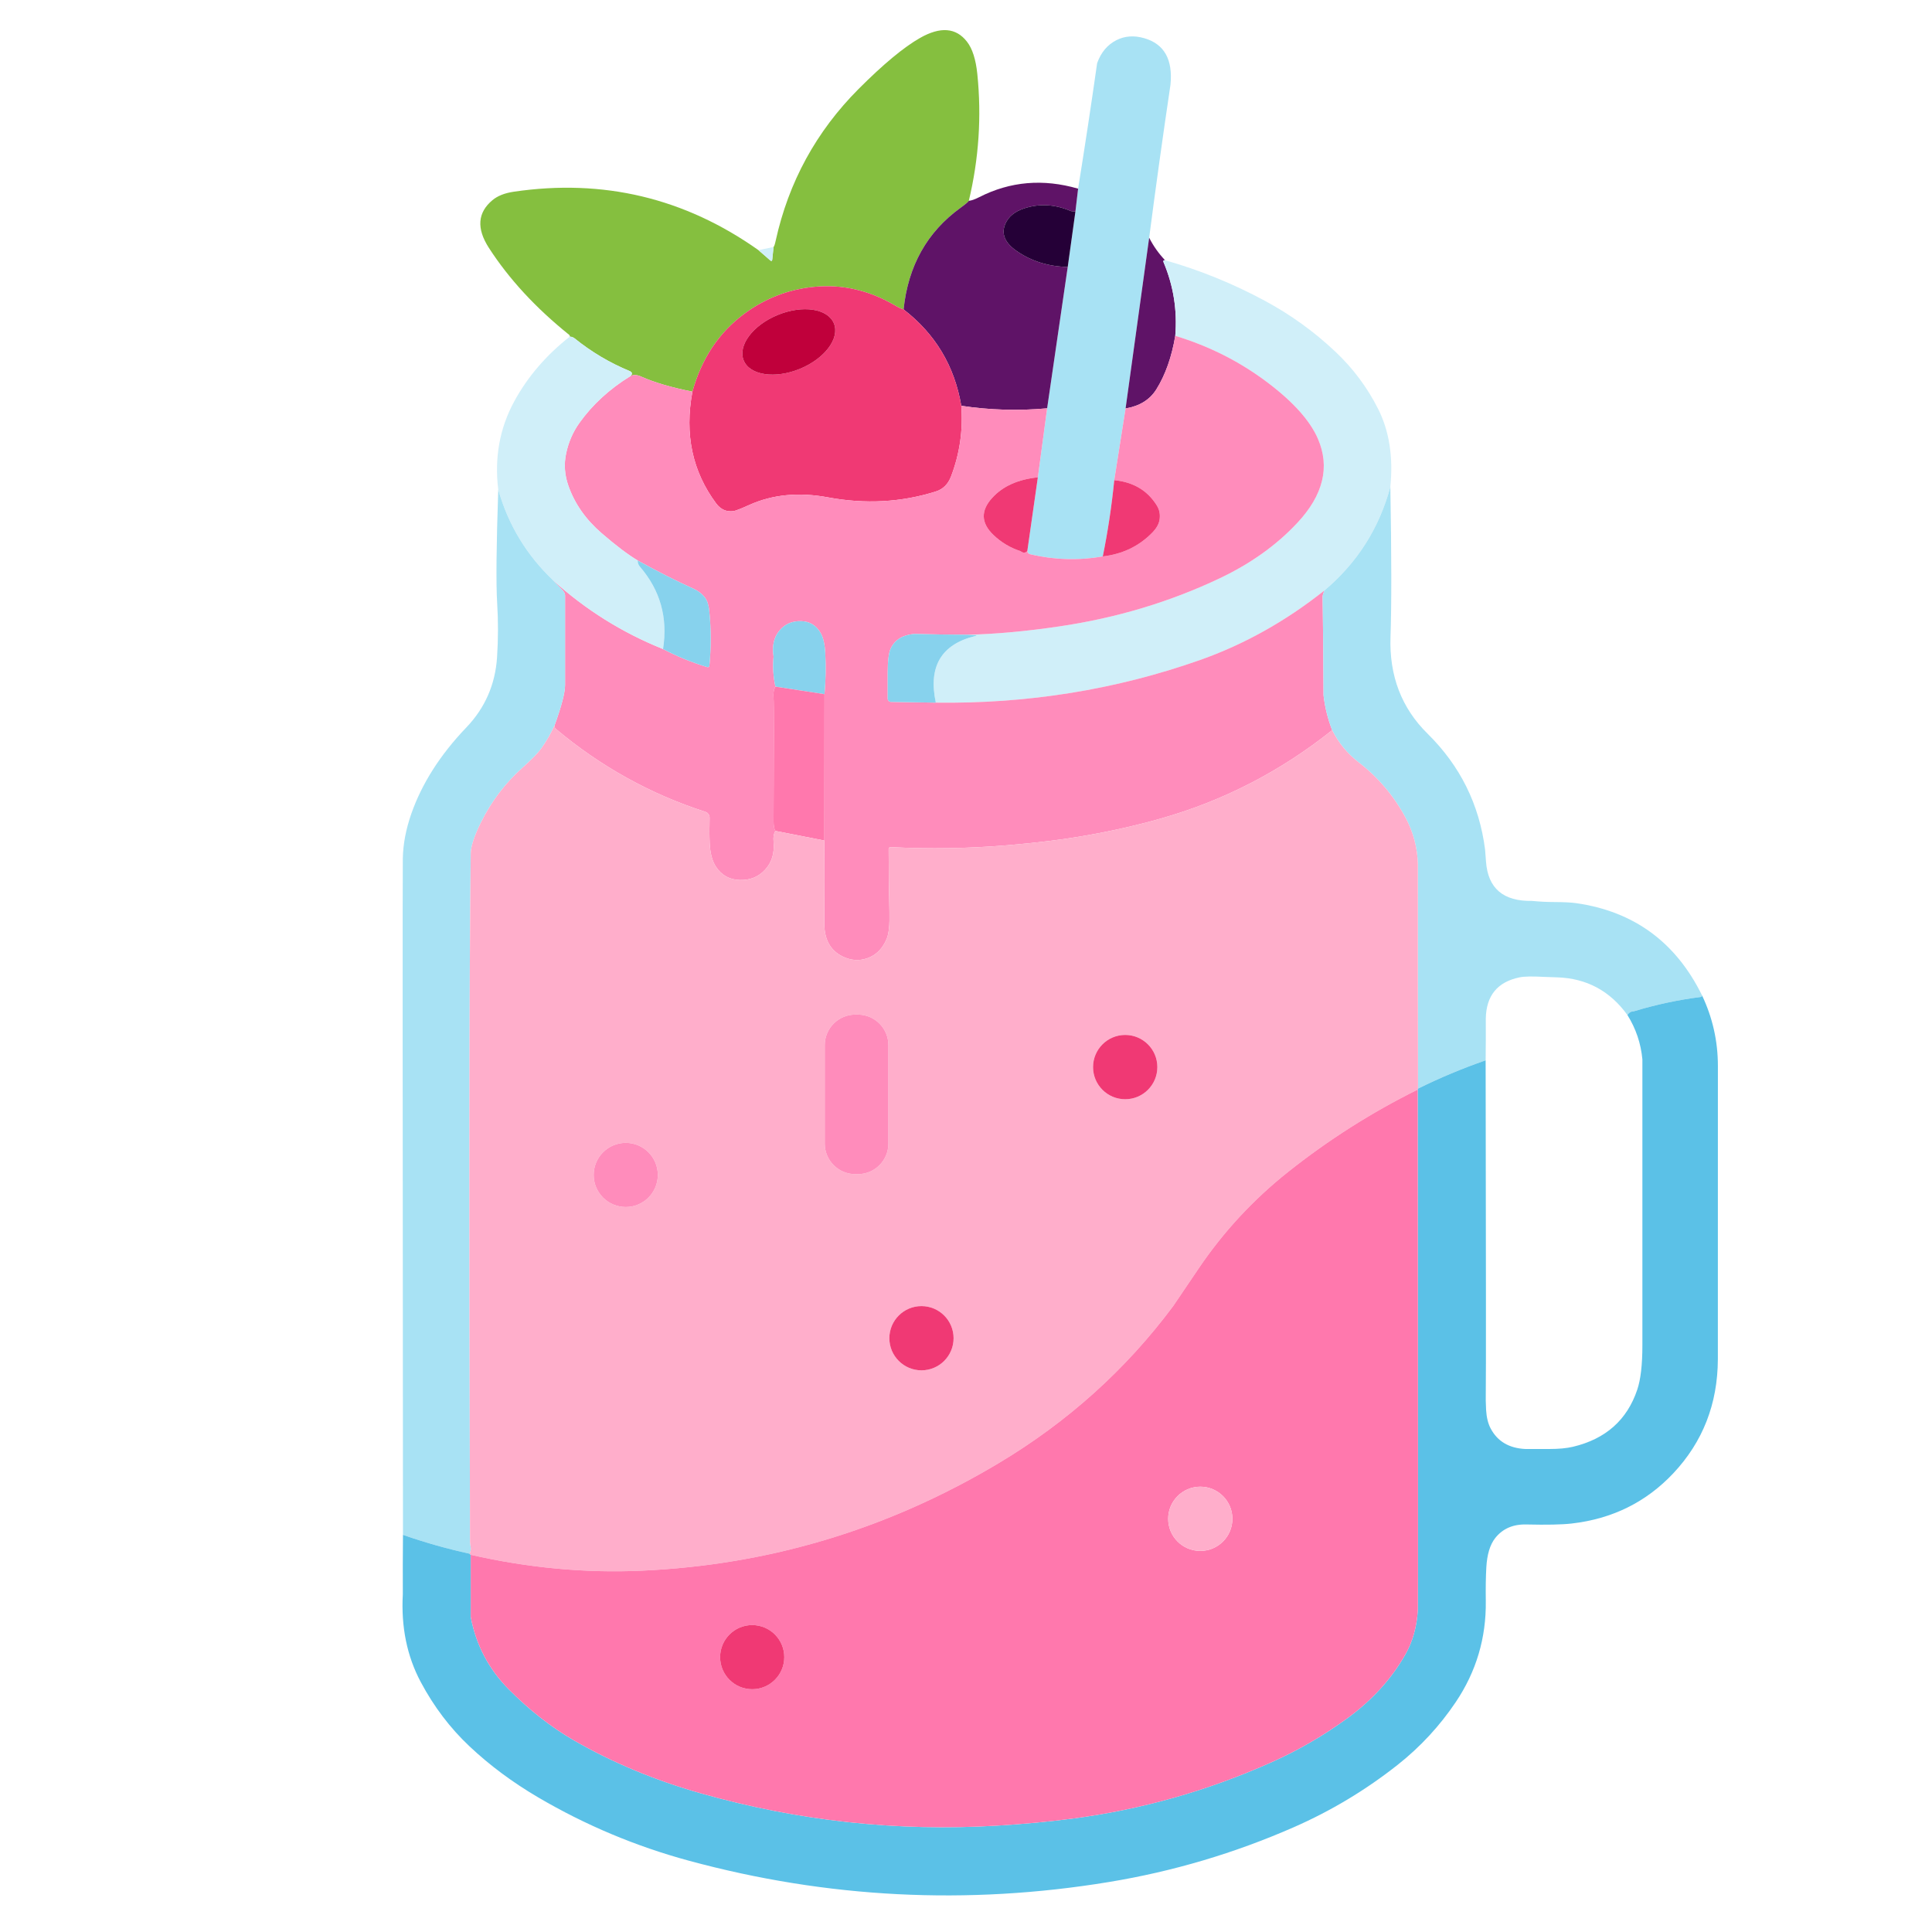
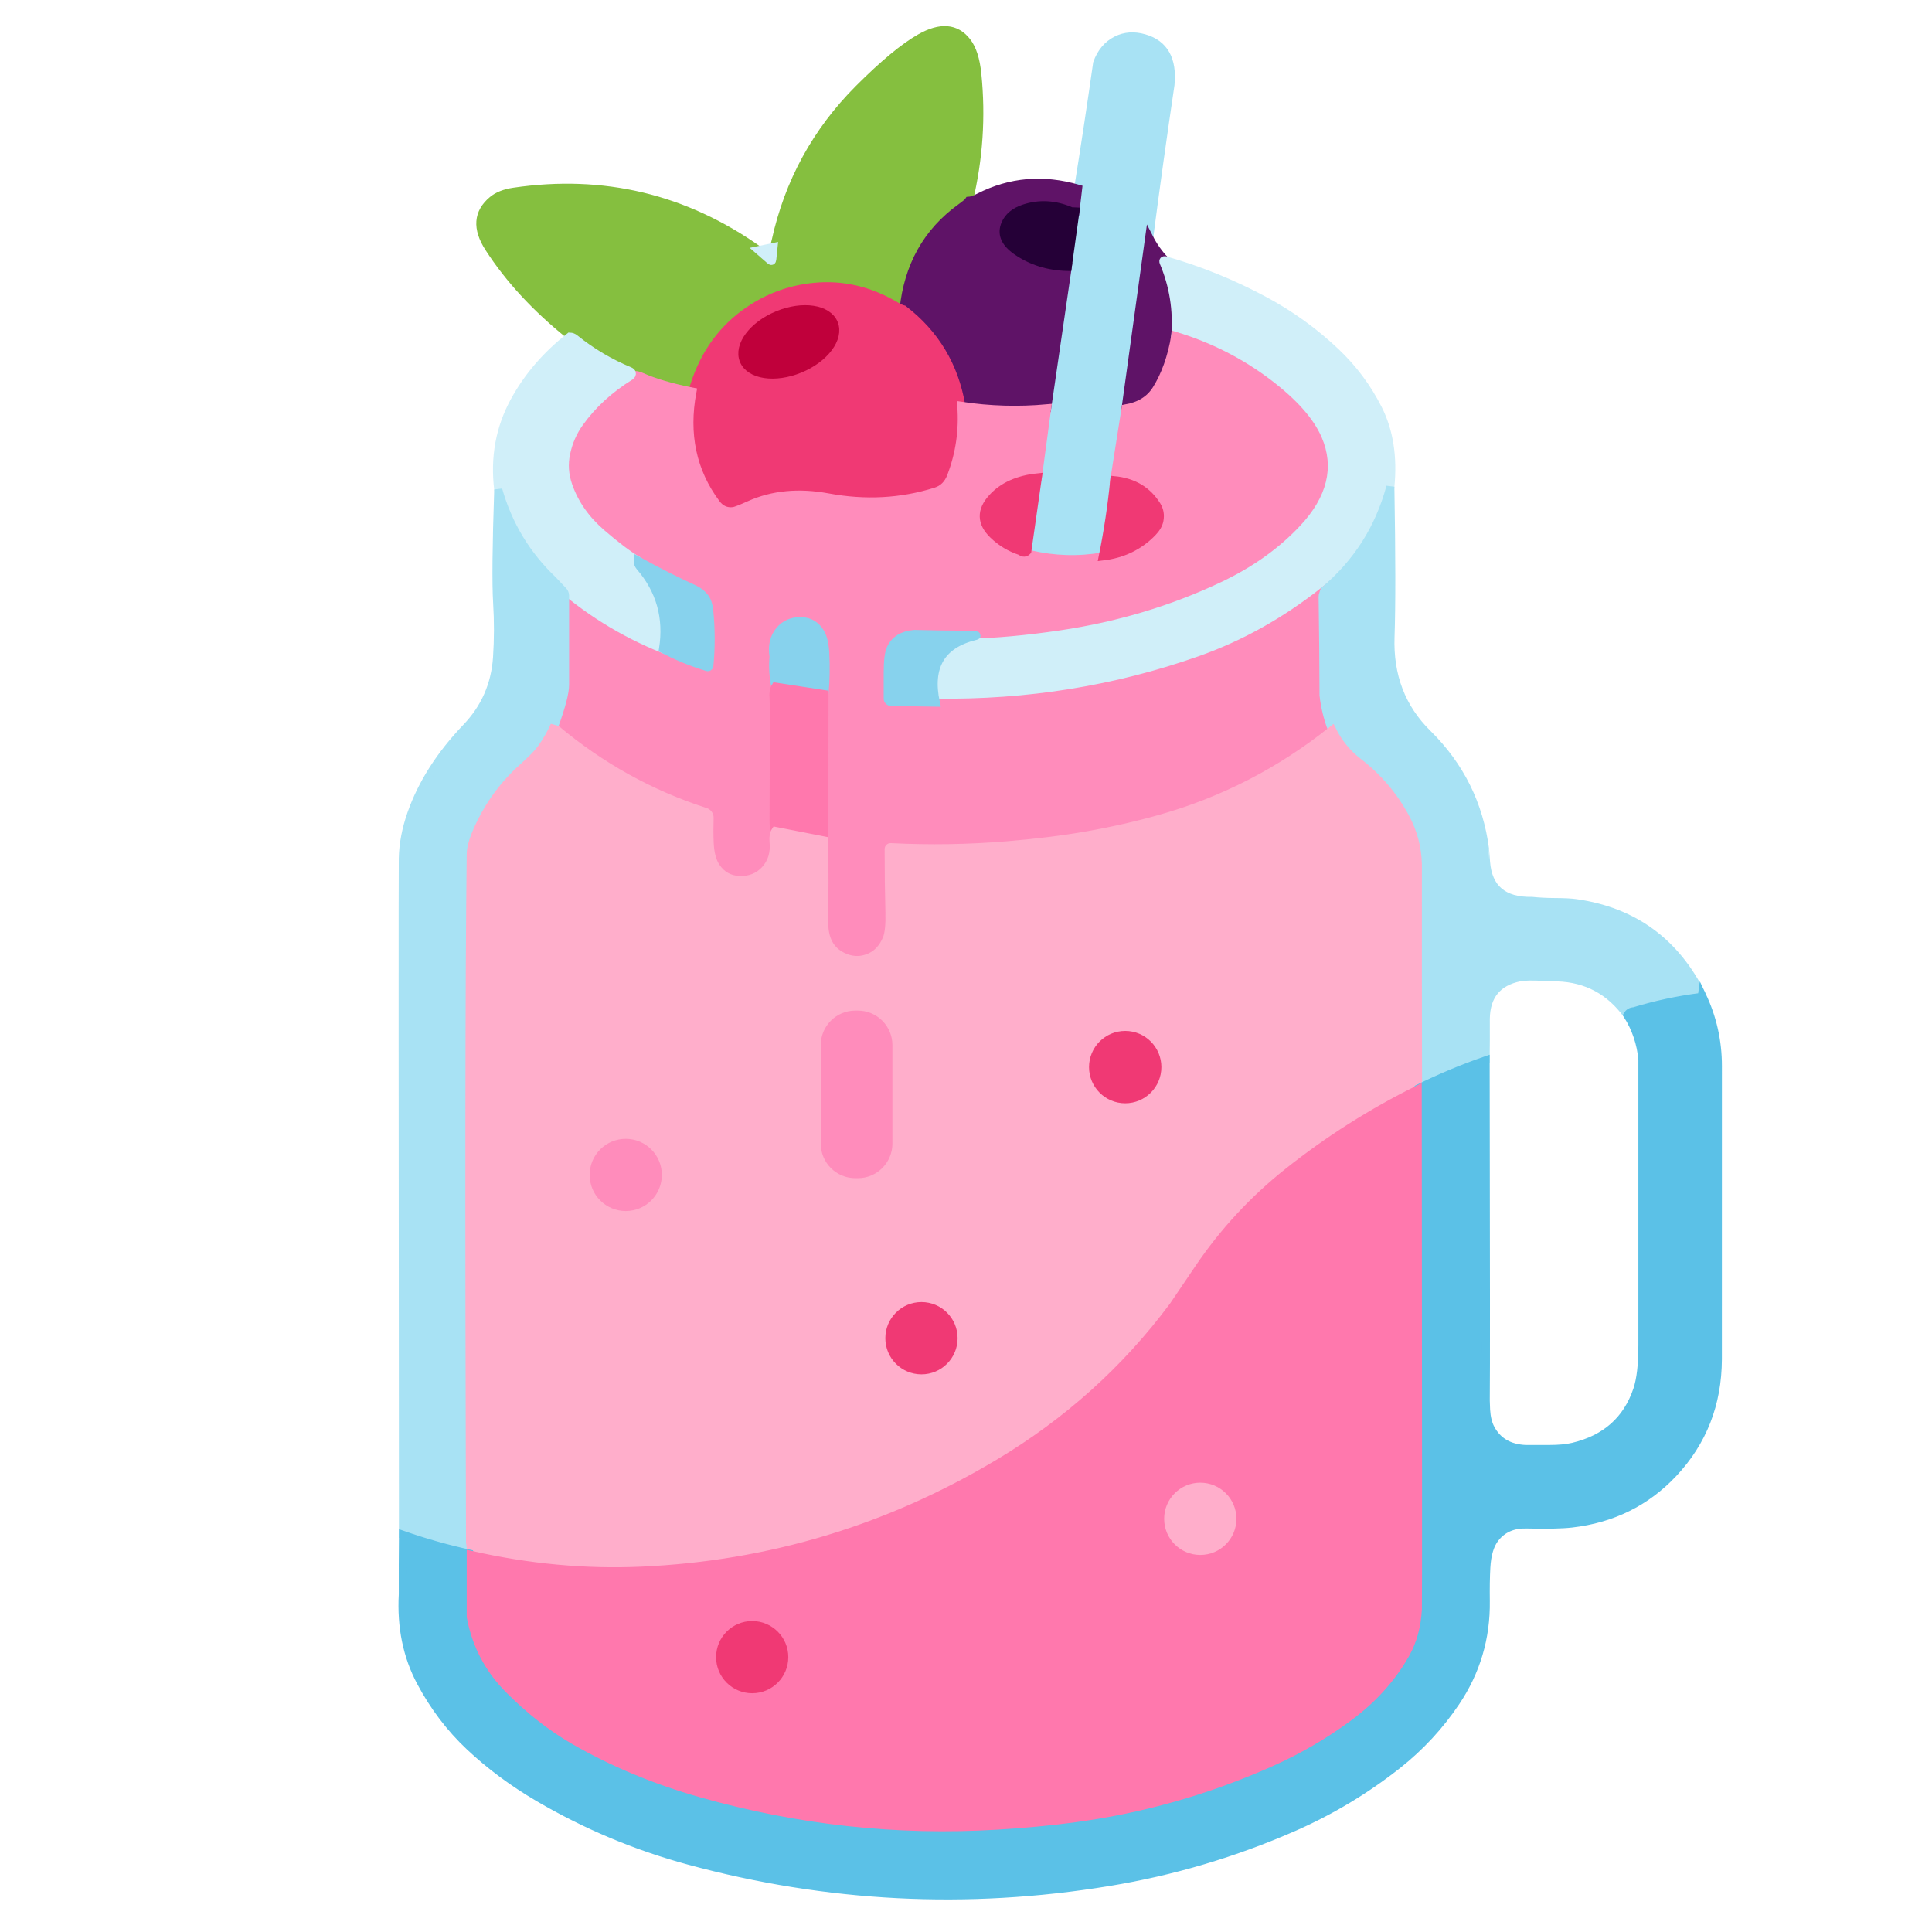
- <svg xmlns="http://www.w3.org/2000/svg" version="1.1" viewBox="0 0 512 512">
-   <path fill="rgb(133,191,63)" fill-opacity="1.000" d="M 259.00 19.61 Q 260.73 36.55 256.75 53.21 Q 256.46 53.69 254.56 55.06 Q 241.26 64.68 239.46 82.00 Q 238.76 81.87 236.94 80.81 Q 226.81 74.93 215.72 76.02 Q 205.58 77.02 197.30 83.12 Q 187.17 90.58 183.50 103.79 Q 175.13 102.13 169.94 99.81 Q 168.17 99.02 167.00 99.71 Q 167.55 99.32 167.44 98.86 Q 167.36 98.55 166.87 98.34 Q 158.97 95.07 152.31 89.70 Q 151.73 89.23 151.00 89.21 Q 151.02 89.06 150.98 88.93 Q 150.95 88.83 150.83 88.73 Q 137.55 78.06 129.56 65.69 Q 124.59 57.98 130.50 53.05 Q 132.54 51.34 136.14 50.81 Q 171.72 45.56 201.00 66.29 L 204.08 68.97 Q 204.59 69.42 204.66 68.77 L 205.00 65.46 Q 205.26 65.20 205.56 63.81 Q 210.70 40.45 227.55 23.56 Q 237.35 13.74 243.81 10.06 Q 251.92 5.45 256.26 11.05 Q 258.41 13.81 259.00 19.61 Z" />
-   <path fill="rgb(168,226,244)" fill-opacity="1.000" d="M 303.23 10.12 Q 311.17 12.40 310.19 22.44 Q 307.18 42.69 304.54 63.00 L 298.29 108.25 L 295.29 127.25 Q 294.28 137.43 292.25 147.46 Q 282.60 149.13 273.07 146.90 Q 272.32 146.73 272.25 146.04 L 275.04 126.50 L 277.50 108.21 L 282.96 70.75 L 285.00 56.04 L 285.71 50.00 Q 288.38 33.40 290.75 16.75 Q 292.28 12.45 295.89 10.63 Q 299.20 8.96 303.23 10.12 Z" />
-   <path fill="rgb(95,19,103)" fill-opacity="1.000" d="M 285.71 50.00 L 285.00 56.04 Q 283.95 56.00 283.81 55.94 Q 277.45 53.21 271.34 55.25 Q 267.67 56.48 266.44 59.28 Q 264.71 63.20 269.31 66.44 Q 275.17 70.56 282.96 70.75 L 277.50 108.21 Q 266.07 109.25 254.75 107.54 Q 252.08 91.74 239.46 82.00 Q 241.26 64.68 254.56 55.06 Q 256.46 53.69 256.75 53.21 Q 257.71 53.16 259.50 52.25 Q 271.82 45.97 285.71 50.00 Z" />
-   <path fill="rgb(37,0,55)" fill-opacity="1.000" d="M 283.81 55.94 Q 283.95 56.00 285.00 56.04 L 282.96 70.75 Q 275.17 70.56 269.31 66.44 Q 264.71 63.20 266.44 59.28 Q 267.67 56.48 271.34 55.25 Q 277.45 53.21 283.81 55.94 Z" />
-   <path fill="rgb(95,19,103)" fill-opacity="1.000" d="M 304.54 63.00 Q 306.22 66.30 308.75 68.96 Q 308.52 68.94 308.40 69.02 A 0.45 0.25 65.8 0 0 308.36 69.51 Q 312.29 78.83 311.46 89.00 Q 310.04 97.43 306.44 103.19 Q 303.87 107.30 298.29 108.25 L 304.54 63.00 Z" />
-   <path fill="rgb(208,239,249)" fill-opacity="1.000" d="M 205.00 65.46 L 204.66 68.77 Q 204.59 69.42 204.08 68.97 L 201.00 66.29 L 205.00 65.46 Z" />
-   <path fill="rgb(208,239,249)" fill-opacity="1.000" d="M 308.75 68.96 Q 322.58 72.90 335.23 79.73 Q 345.50 85.26 353.97 93.28 Q 360.89 99.82 365.19 108.31 Q 369.64 117.10 368.46 129.00 Q 364.02 145.50 350.96 156.50 Q 335.51 168.75 317.94 174.94 Q 284.53 186.70 248.00 186.21 Q 244.93 171.86 258.45 168.55 Q 259.17 168.38 258.45 168.33 L 256.50 168.21 Q 267.50 167.96 280.75 166.00 Q 303.45 162.65 323.25 153.25 Q 335.57 147.40 343.81 138.56 Q 354.12 127.52 349.27 116.30 Q 346.19 109.17 336.13 101.53 Q 325.07 93.12 311.46 89.00 Q 312.29 78.83 308.36 69.51 A 0.45 0.25 65.8 0 1 308.40 69.02 Q 308.52 68.94 308.75 68.96 Z" />
-   <path fill="rgb(240,57,116)" fill-opacity="1.000" d="M 236.94 80.81 Q 238.76 81.87 239.46 82.00 Q 252.08 91.74 254.75 107.54 Q 255.49 117.21 252.05 126.23 Q 250.87 129.35 248.00 130.25 Q 234.30 134.57 219.44 131.81 Q 207.83 129.66 198.61 133.80 Q 195.16 135.35 194.37 135.45 Q 191.59 135.81 189.81 133.44 Q 180.32 120.72 183.50 103.79 Q 187.17 90.58 197.30 83.12 Q 205.58 77.02 215.72 76.02 Q 226.81 74.93 236.94 80.81 Z M 220.994 85.707 A 12.92 7.72 -22.3 0 0 206.111 83.467 A 12.92 7.72 -22.3 0 0 197.086 95.513 A 12.92 7.72 -22.3 0 0 211.969 97.753 A 12.92 7.72 -22.3 0 0 220.994 85.707 Z" />
-   <ellipse fill="rgb(192,0,59)" fill-opacity="1.000" cx="0" cy="0" rx="12.92" ry="7.72" transform="translate(209.04,90.61) rotate(-22.3)" />
-   <path fill="rgb(255,140,187)" fill-opacity="1.000" d="M 311.46 89.00 Q 325.07 93.12 336.13 101.53 Q 346.19 109.17 349.27 116.30 Q 354.12 127.52 343.81 138.56 Q 335.57 147.40 323.25 153.25 Q 303.45 162.65 280.75 166.00 Q 267.50 167.96 256.50 168.21 Q 249.38 168.18 242.25 168.00 Q 237.69 168.41 236.07 171.81 Q 235.25 173.54 235.25 178.30 Q 235.25 181.57 235.25 185.12 A 0.89 0.88 -89.7 0 0 236.12 186.01 L 248.00 186.21 Q 284.53 186.70 317.94 174.94 Q 335.51 168.75 350.96 156.50 Q 350.83 156.93 350.67 157.35 Q 350.50 157.78 350.51 158.19 Q 350.71 171.22 350.75 184.25 Q 351.30 189.02 353.04 193.50 Q 332.51 209.89 307.53 216.95 Q 298.26 219.58 288.03 221.38 Q 278.67 223.03 267.00 224.00 Q 251.52 225.29 236.01 224.50 A 0.49 0.48 -88.3 0 0 235.50 224.99 Q 235.50 233.62 235.71 241.74 Q 235.84 246.70 235.00 248.75 Q 233.38 252.70 229.85 253.94 Q 226.57 255.09 223.26 253.46 Q 218.38 251.06 218.44 244.50 Q 218.53 233.62 218.46 222.75 L 218.50 183.96 Q 218.99 178.50 218.70 173.03 Q 218.51 169.50 217.43 167.67 Q 215.68 164.70 212.29 164.61 Q 208.72 164.51 206.55 167.12 Q 204.33 169.81 205.00 174.00 Q 204.62 178.04 205.50 181.96 Q 204.81 183.11 205.00 185.00 Q 205.17 186.73 205.00 217.50 Q 204.99 219.47 205.50 220.21 Q 204.83 221.25 205.00 223.00 Q 205.45 227.62 202.70 230.55 Q 200.10 233.31 196.10 233.21 Q 191.97 233.11 189.73 229.69 Q 188.25 227.46 188.07 223.37 Q 187.94 220.35 188.05 216.72 A 1.61 1.61 -80.3 0 0 186.94 215.15 Q 165.11 208.12 147.32 193.18 Q 146.89 192.82 146.96 192.25 Q 149.75 184.55 149.75 181.50 Q 149.75 170.25 149.75 157.81 A 2.08 1.57 29.0 0 0 149.18 156.53 L 146.54 153.75 Q 159.48 165.48 175.71 172.00 Q 181.35 174.96 187.47 176.80 A 0.42 0.41 -79.0 0 0 187.99 176.44 Q 188.70 169.15 187.96 161.88 Q 187.73 159.57 186.82 158.37 Q 185.68 156.87 183.75 156.00 Q 177.17 153.04 169.00 148.54 Q 165.11 146.21 159.44 141.31 Q 153.13 135.87 150.62 128.71 Q 149.12 124.44 150.03 120.17 Q 150.97 115.69 153.56 112.06 Q 158.72 104.83 167.00 99.71 Q 168.17 99.02 169.94 99.81 Q 175.13 102.13 183.50 103.79 Q 180.32 120.72 189.81 133.44 Q 191.59 135.81 194.37 135.45 Q 195.16 135.35 198.61 133.80 Q 207.83 129.66 219.44 131.81 Q 234.30 134.57 248.00 130.25 Q 250.87 129.35 252.05 126.23 Q 255.49 117.21 254.75 107.54 Q 266.07 109.25 277.50 108.21 L 275.04 126.50 Q 267.15 127.31 262.94 131.94 Q 258.32 137.01 263.25 141.75 Q 266.34 144.72 270.44 146.06 Q 271.47 146.86 272.25 146.04 Q 272.32 146.73 273.07 146.90 Q 282.60 149.13 292.25 147.46 Q 300.12 146.54 305.40 141.12 Q 306.96 139.52 307.27 137.87 Q 307.67 135.72 306.56 133.94 Q 302.86 127.99 295.29 127.25 L 298.29 108.25 Q 303.87 107.30 306.44 103.19 Q 310.04 97.43 311.46 89.00 Z" />
-   <path fill="rgb(208,239,249)" fill-opacity="1.000" d="M 151.00 89.21 Q 151.73 89.23 152.31 89.70 Q 158.97 95.07 166.87 98.34 Q 167.36 98.55 167.44 98.86 Q 167.55 99.32 167.00 99.71 Q 158.72 104.83 153.56 112.06 Q 150.97 115.69 150.03 120.17 Q 149.12 124.44 150.62 128.71 Q 153.13 135.87 159.44 141.31 Q 165.11 146.21 169.00 148.54 Q 168.97 149.46 169.58 150.17 Q 177.67 159.55 175.71 172.00 Q 159.48 165.48 146.54 153.75 Q 136.02 143.74 132.04 129.75 Q 130.48 117.01 136.31 106.31 Q 141.61 96.59 151.00 89.21 Z" />
-   <path fill="rgb(240,57,116)" fill-opacity="1.000" d="M 275.04 126.50 L 272.25 146.04 Q 271.47 146.86 270.44 146.06 Q 266.34 144.72 263.25 141.75 Q 258.32 137.01 262.94 131.94 Q 267.15 127.31 275.04 126.50 Z" />
-   <path fill="rgb(240,57,116)" fill-opacity="1.000" d="M 306.56 133.94 Q 307.67 135.72 307.27 137.87 Q 306.96 139.52 305.40 141.12 Q 300.12 146.54 292.25 147.46 Q 294.28 137.43 295.29 127.25 Q 302.86 127.99 306.56 133.94 Z" />
-   <path fill="rgb(168,226,244)" fill-opacity="1.000" d="M 368.46 129.00 Q 368.93 156.44 368.50 168.75 Q 367.96 184.23 378.32 194.43 Q 391.26 207.19 393.56 225.13 Q 393.57 225.14 393.81 228.38 Q 394.60 238.96 406.00 238.75 Q 408.91 239.04 411.84 239.05 Q 415.80 239.07 417.66 239.34 Q 440.62 242.61 451.04 263.75 L 451.01 263.97 A 0.34 0.29 0.5 0 1 450.72 264.21 Q 441.71 265.35 433.00 268.00 Q 431.87 268.03 431.29 269.00 Q 424.36 259.40 412.71 259.01 Q 409.37 258.90 409.29 258.89 Q 404.56 258.63 402.75 259.00 Q 393.88 260.80 393.75 270.00 Q 393.78 275.50 393.71 281.00 Q 384.52 284.18 375.79 288.50 Q 375.72 258.75 375.75 229.00 Q 375.56 222.38 372.42 216.57 Q 367.76 207.97 360.02 202.00 Q 355.56 198.56 353.04 193.50 Q 351.30 189.02 350.75 184.25 Q 350.71 171.22 350.51 158.19 Q 350.50 157.78 350.67 157.35 Q 350.83 156.93 350.96 156.50 Q 364.02 145.50 368.46 129.00 Z" />
-   <path fill="rgb(168,226,244)" fill-opacity="1.000" d="M 132.04 129.75 Q 136.02 143.74 146.54 153.75 L 149.18 156.53 A 2.08 1.57 29.0 0 1 149.75 157.81 Q 149.75 170.25 149.75 181.50 Q 149.75 184.55 146.96 192.25 Q 145.48 195.53 143.40 198.41 Q 142.15 200.16 138.46 203.46 Q 131.62 209.58 127.49 217.90 Q 124.79 223.33 124.75 226.25 Q 124.14 275.53 124.56 408.72 Q 124.56 408.75 124.75 410.13 Q 124.86 410.95 124.46 411.75 Q 115.48 409.79 106.79 406.75 Q 106.65 232.78 106.75 227.50 Q 106.86 221.78 109.01 215.63 Q 113.22 203.62 123.56 192.81 Q 130.99 185.05 131.72 174.25 Q 132.20 167.00 131.75 159.75 Q 131.28 152.23 132.04 129.75 Z" />
-   <path fill="rgb(135,210,237)" fill-opacity="1.000" d="M 169.00 148.54 Q 177.17 153.04 183.75 156.00 Q 185.68 156.87 186.82 158.37 Q 187.73 159.57 187.96 161.88 Q 188.70 169.15 187.99 176.44 A 0.42 0.41 -79.0 0 1 187.47 176.80 Q 181.35 174.96 175.71 172.00 Q 177.67 159.55 169.58 150.17 Q 168.97 149.46 169.00 148.54 Z" />
-   <path fill="rgb(135,210,237)" fill-opacity="1.000" d="M 218.70 173.03 Q 218.99 178.50 218.50 183.96 L 205.50 181.96 Q 204.62 178.04 205.00 174.00 Q 204.33 169.81 206.55 167.12 Q 208.72 164.51 212.29 164.61 Q 215.68 164.70 217.43 167.67 Q 218.51 169.50 218.70 173.03 Z" />
-   <path fill="rgb(135,210,237)" fill-opacity="1.000" d="M 242.25 168.00 Q 249.38 168.18 256.50 168.21 L 258.45 168.33 Q 259.17 168.38 258.45 168.55 Q 244.93 171.86 248.00 186.21 L 236.12 186.01 A 0.89 0.88 -89.7 0 1 235.25 185.12 Q 235.25 181.57 235.25 178.30 Q 235.25 173.54 236.07 171.81 Q 237.69 168.41 242.25 168.00 Z" />
-   <path fill="rgb(255,120,173)" fill-opacity="1.000" d="M 205.50 181.96 L 218.50 183.96 L 218.46 222.75 L 205.50 220.21 Q 204.99 219.47 205.00 217.50 Q 205.17 186.73 205.00 185.00 Q 204.81 183.11 205.50 181.96 Z" />
-   <path fill="rgb(255,174,203)" fill-opacity="1.000" d="M 146.96 192.25 Q 146.89 192.82 147.32 193.18 Q 165.11 208.12 186.94 215.15 A 1.61 1.61 -80.3 0 1 188.05 216.72 Q 187.94 220.35 188.07 223.37 Q 188.25 227.46 189.73 229.69 Q 191.97 233.11 196.10 233.21 Q 200.10 233.31 202.70 230.55 Q 205.45 227.62 205.00 223.00 Q 204.83 221.25 205.50 220.21 L 218.46 222.75 Q 218.53 233.62 218.44 244.50 Q 218.38 251.06 223.26 253.46 Q 226.57 255.09 229.85 253.94 Q 233.38 252.70 235.00 248.75 Q 235.84 246.70 235.71 241.74 Q 235.50 233.62 235.50 224.99 A 0.49 0.48 -88.3 0 1 236.01 224.50 Q 251.52 225.29 267.00 224.00 Q 278.67 223.03 288.03 221.38 Q 298.26 219.58 307.53 216.95 Q 332.51 209.89 353.04 193.50 Q 355.56 198.56 360.02 202.00 Q 367.76 207.97 372.42 216.57 Q 375.56 222.38 375.75 229.00 Q 375.72 258.75 375.79 288.50 L 375.71 288.75 Q 357.35 297.85 341.33 310.59 Q 327.53 321.57 317.71 336.07 Q 310.92 346.10 310.90 346.13 Q 292.11 371.36 264.56 387.81 Q 220.77 413.97 170.00 416.25 Q 147.66 417.25 124.75 412.04 Q 124.52 411.98 124.46 411.75 Q 124.86 410.95 124.75 410.13 Q 124.56 408.75 124.56 408.72 Q 124.14 275.53 124.75 226.25 Q 124.79 223.33 127.49 217.90 Q 131.62 209.58 138.46 203.46 Q 142.15 200.16 143.40 198.41 Q 145.48 195.53 146.96 192.25 Z M 235.43 276.97 A 8.09 8.09 0 0 0 227.34 268.88 L 226.66 268.88 A 8.09 8.09 0 0 0 218.57 276.97 L 218.57 303.07 A 8.09 8.09 0 0 0 226.66 311.16 L 227.34 311.16 A 8.09 8.09 0 0 0 235.43 303.07 L 235.43 276.97 Z M 306.71 282.79 A 8.52 8.52 0 0 0 298.19 274.27 A 8.52 8.52 0 0 0 289.67 282.79 A 8.52 8.52 0 0 0 298.19 291.31 A 8.52 8.52 0 0 0 306.71 282.79 Z M 174.33 311.37 A 8.50 8.50 0 0 0 165.83 302.87 A 8.50 8.50 0 0 0 157.33 311.37 A 8.50 8.50 0 0 0 165.83 319.87 A 8.50 8.50 0 0 0 174.33 311.37 Z M 252.71 354.64 A 8.51 8.51 0 0 0 244.20 346.13 A 8.51 8.51 0 0 0 235.69 354.64 A 8.51 8.51 0 0 0 244.20 363.15 A 8.51 8.51 0 0 0 252.71 354.64 Z" />
-   <path fill="rgb(91,193,231)" fill-opacity="1.000" d="M 451.04 263.75 Q 455.26 272.63 455.26 282.50 Q 455.25 321.38 455.25 360.25 Q 455.17 377.96 443.44 390.44 Q 432.66 401.90 416.50 403.75 Q 412.65 404.19 404.50 404.00 Q 399.19 403.87 396.24 407.61 Q 394.18 410.23 393.89 415.40 Q 393.68 419.19 393.75 424.25 Q 393.95 438.93 385.80 451.06 Q 379.41 460.56 370.43 467.67 Q 357.75 477.69 342.94 484.20 Q 319.32 494.57 293.84 498.76 Q 237.53 508.02 182.54 493.10 Q 161.46 487.38 142.63 476.33 Q 132.46 470.36 124.44 462.81 Q 116.72 455.55 111.50 445.75 Q 106.03 435.48 106.75 422.50 Q 106.72 414.63 106.79 406.75 Q 115.48 409.79 124.46 411.75 Q 124.52 411.98 124.75 412.04 Q 124.75 420.27 124.75 428.50 Q 126.85 439.64 134.82 447.68 Q 143.04 455.97 152.06 461.19 Q 167.40 470.05 185.81 475.27 Q 224.43 486.22 264.29 483.81 Q 275.01 483.16 284.20 481.95 Q 311.54 478.36 336.88 467.05 Q 347.69 462.23 357.22 455.23 Q 366.95 448.09 372.44 438.44 Q 375.37 433.29 375.75 426.50 Q 375.85 424.69 375.71 288.75 L 375.79 288.50 Q 384.52 284.18 393.71 281.00 Q 393.85 363.88 393.75 368.50 Q 393.69 371.29 393.83 373.64 Q 394.01 376.63 395.04 378.56 Q 397.75 383.69 404.25 384.00 Q 407.41 384.00 410.58 384.00 Q 414.36 384.00 416.85 383.41 Q 429.85 380.32 433.89 368.28 Q 435.25 364.25 435.25 356.55 Q 435.25 318.65 435.25 280.75 Q 434.66 274.40 431.29 269.00 Q 431.87 268.03 433.00 268.00 Q 441.71 265.35 450.72 264.21 A 0.34 0.29 0.5 0 0 451.01 263.97 L 451.04 263.75 Z" />
-   <rect fill="rgb(255,140,187)" fill-opacity="1.000" x="-8.43" y="-21.14" width="16.86" height="42.28" rx="8.09" transform="translate(227.00,290.02) rotate(0.0)" />
-   <circle fill="rgb(240,57,116)" fill-opacity="1.000" cx="298.19" cy="282.79" r="8.52" />
-   <path fill="rgb(255,120,173)" fill-opacity="1.000" d="M 375.71 288.75 Q 375.85 424.69 375.75 426.50 Q 375.37 433.29 372.44 438.44 Q 366.95 448.09 357.22 455.23 Q 347.69 462.23 336.88 467.05 Q 311.54 478.36 284.20 481.95 Q 275.01 483.16 264.29 483.81 Q 224.43 486.22 185.81 475.27 Q 167.40 470.05 152.06 461.19 Q 143.04 455.97 134.82 447.68 Q 126.85 439.64 124.75 428.50 Q 124.75 420.27 124.75 412.04 Q 147.66 417.25 170.00 416.25 Q 220.77 413.97 264.56 387.81 Q 292.11 371.36 310.90 346.13 Q 310.92 346.10 317.71 336.07 Q 327.53 321.57 341.33 310.59 Q 357.35 297.85 375.71 288.75 Z M 326.60 402.50 A 8.51 8.51 0 0 0 318.09 393.99 A 8.51 8.51 0 0 0 309.58 402.50 A 8.51 8.51 0 0 0 318.09 411.01 A 8.51 8.51 0 0 0 326.60 402.50 Z M 207.84 439.16 A 8.50 8.50 0 0 0 199.34 430.66 A 8.50 8.50 0 0 0 190.84 439.16 A 8.50 8.50 0 0 0 199.34 447.66 A 8.50 8.50 0 0 0 207.84 439.16 Z" />
-   <circle fill="rgb(255,140,187)" fill-opacity="1.000" cx="165.83" cy="311.37" r="8.50" />
-   <circle fill="rgb(240,57,116)" fill-opacity="1.000" cx="244.20" cy="354.64" r="8.51" />
-   <circle fill="rgb(255,174,203)" fill-opacity="1.000" cx="318.09" cy="402.50" r="8.51" />
-   <circle fill="rgb(240,57,116)" fill-opacity="1.000" cx="199.34" cy="439.16" r="8.50" />
+ <svg xmlns="http://www.w3.org/2000/svg" width="240" height="240" viewBox="0 0 240 240" fill="none">
+   <path d="M121.406 9.192C121.947 14.486 121.595 19.736 120.352 24.942C120.261 25.092 119.919 25.381 119.325 25.809C115.169 28.816 112.809 33.025 112.247 38.438C112.028 38.397 111.634 38.211 111.066 37.88C107.9 36.042 104.584 35.294 101.119 35.634C97.95 35.947 95.072 37.056 92.484 38.962C89.319 41.294 87.162 44.523 86.016 48.652C83.4 48.133 81.281 47.511 79.659 46.786C79.106 46.539 78.647 46.523 78.281 46.739C78.453 46.617 78.522 46.484 78.487 46.341C78.462 46.244 78.373 46.163 78.22 46.097C75.751 45.075 73.477 43.725 71.395 42.047C71.214 41.9 71.009 41.823 70.781 41.817C70.787 41.77 70.784 41.727 70.772 41.686C70.762 41.655 70.739 41.623 70.701 41.592C66.552 38.258 63.228 34.658 60.731 30.792C59.178 28.383 59.325 26.408 61.172 24.867C61.809 24.333 62.691 23.983 63.816 23.817C74.934 22.177 85.069 24.595 94.219 31.073L95.662 32.33C95.822 32.47 95.912 32.439 95.934 32.236L96.094 30.684C96.175 30.603 96.262 30.345 96.356 29.911C97.962 22.611 101.398 16.322 106.664 11.044C109.727 7.975 112.267 5.866 114.286 4.716C116.82 3.275 118.766 3.43 120.122 5.18C120.794 6.042 121.222 7.38 121.406 9.192Z" fill="#85BF3F" stroke="#85BF3F" />
+   <path d="M142.139 4.744C144.62 5.456 145.708 7.381 145.402 10.519C144.461 16.847 143.578 23.184 142.753 29.531L139.823 50.742L138.417 59.648C138.102 62.83 137.627 65.987 136.992 69.122C133.977 69.644 130.98 69.556 128.002 68.859C127.767 68.806 127.639 68.672 127.617 68.456L128.925 59.297L130.078 50.723L132.637 33.164L133.594 26.269L133.927 23.438C134.761 18.25 135.548 13.055 136.289 7.852C136.767 6.508 137.57 5.552 138.698 4.983C139.733 4.461 140.88 4.381 142.139 4.744Z" fill="#A8E2F4" stroke="#A8E2F4" />
+   <path d="M133.927 23.438L133.594 26.269C133.266 26.256 133.08 26.241 133.036 26.222C131.049 25.369 129.1 25.261 127.191 25.898C126.044 26.283 125.278 26.913 124.894 27.788C124.353 29.012 124.802 30.131 126.239 31.144C128.071 32.431 130.203 33.105 132.638 33.164L130.078 50.723C126.506 51.048 122.952 50.944 119.414 50.409C118.58 45.472 116.191 41.481 112.247 38.438C112.81 33.025 115.169 28.816 119.325 25.809C119.919 25.381 120.261 25.092 120.352 24.942C120.652 24.927 121.081 24.777 121.641 24.492C125.491 22.53 129.586 22.178 133.927 23.438Z" fill="#5F1367" stroke="#5F1367" />
+   <path d="M133.036 26.222C133.079 26.241 133.265 26.256 133.594 26.269L132.637 33.164C130.203 33.105 128.07 32.431 126.239 31.144C124.801 30.131 124.353 29.012 124.894 27.788C125.278 26.913 126.044 26.283 127.19 25.898C129.1 25.261 131.048 25.369 133.036 26.222Z" fill="#250037" stroke="#250037" />
+   <path d="M142.753 29.531C143.278 30.562 143.936 31.494 144.726 32.325C144.654 32.319 144.6 32.328 144.562 32.353C144.537 32.367 144.521 32.399 144.517 32.441C144.514 32.484 144.523 32.534 144.544 32.583C145.772 35.495 146.256 38.541 145.997 41.719C145.553 44.353 144.769 46.57 143.644 48.37C142.84 49.655 141.567 50.445 139.823 50.742L142.753 29.531Z" fill="#5F1367" stroke="#5F1367" />
+   <path d="M96.094 30.684L95.934 32.236C95.912 32.439 95.822 32.47 95.662 32.33L94.219 31.073L96.094 30.684Z" fill="#D0EFF9" stroke="#D0EFF9" />
+   <path d="M144.726 32.325C149.048 33.556 153.186 35.239 157.139 37.373C160.348 39.102 163.276 41.219 165.923 43.725C168.086 45.769 169.839 48.117 171.183 50.77C172.573 53.517 173.084 56.75 172.715 60.469C171.328 65.625 168.593 69.922 164.512 73.359C159.684 77.188 154.525 80.069 149.034 82.003C138.593 85.678 127.665 87.439 116.25 87.286C115.29 82.802 116.923 80.042 121.148 79.008C121.373 78.955 121.373 78.92 121.148 78.905L120.234 78.848C123.672 78.77 127.461 78.425 131.601 77.812C138.695 76.766 145.336 74.773 151.523 71.836C155.373 70.008 158.586 67.713 161.161 64.95C164.383 61.5 165.236 58.022 163.72 54.516C162.758 52.288 160.704 49.98 157.561 47.592C154.104 44.964 150.25 43.006 145.997 41.719C146.256 38.541 145.772 35.495 144.543 32.583C144.523 32.534 144.514 32.484 144.517 32.441C144.521 32.399 144.537 32.367 144.562 32.353C144.6 32.328 144.654 32.319 144.726 32.325Z" fill="#D0EFF9" stroke="#D0EFF9" />
+   <path d="M111.066 37.88C111.634 38.211 112.028 38.397 112.247 38.438C116.191 41.481 118.58 45.472 119.414 50.409C119.645 53.431 119.224 56.352 118.149 59.17C117.78 60.145 117.147 60.773 116.25 61.055C111.969 62.405 107.506 62.648 102.863 61.786C99.234 61.114 95.98 61.425 93.099 62.719C92.02 63.203 91.358 63.461 91.111 63.492C90.242 63.605 89.53 63.291 88.974 62.55C86.008 58.575 85.022 53.942 86.016 48.651C87.163 44.523 89.319 41.294 92.484 38.962C95.072 37.056 97.95 35.947 101.119 35.634C104.584 35.294 107.9 36.042 111.066 37.88ZM103.591 40.175C103.227 39.287 102.287 38.678 100.979 38.481C99.67 38.284 98.1 38.516 96.614 39.125C95.879 39.427 95.186 39.812 94.575 40.26C93.964 40.707 93.447 41.207 93.055 41.731C92.662 42.255 92.4 42.794 92.285 43.315C92.17 43.837 92.204 44.332 92.384 44.772C92.749 45.66 93.688 46.269 94.996 46.466C96.305 46.663 97.875 46.431 99.361 45.822C100.097 45.52 100.79 45.134 101.401 44.687C102.011 44.24 102.528 43.74 102.921 43.216C103.314 42.692 103.575 42.153 103.69 41.632C103.805 41.11 103.771 40.615 103.591 40.175Z" fill="#F03974" stroke="#F03974" />
+   <path d="M99.36 45.822C102.455 44.552 104.349 42.024 103.591 40.175C102.832 38.326 99.709 37.856 96.614 39.125C93.519 40.395 91.626 42.922 92.384 44.772C93.142 46.621 96.266 47.091 99.36 45.822Z" fill="#C0003B" stroke="#C0003B" />
+   <path d="M145.997 41.719C150.25 43.006 154.104 44.964 157.561 47.592C160.704 49.98 162.758 52.288 163.72 54.516C165.236 58.022 164.383 61.5 161.161 64.95C158.586 67.713 155.373 70.008 151.523 71.836C145.336 74.773 138.695 76.766 131.601 77.812C127.461 78.425 123.672 78.77 120.234 78.848C118.009 78.839 115.783 78.806 113.554 78.75C112.129 78.878 111.164 79.473 110.658 80.536C110.401 81.077 110.273 82.091 110.273 83.578C110.273 84.6 110.273 85.666 110.273 86.775C110.273 86.885 110.316 86.99 110.392 87.068C110.469 87.147 110.572 87.191 110.681 87.192L116.25 87.286C127.665 87.439 138.594 85.678 149.034 82.003C154.525 80.069 159.684 77.188 164.512 73.359C164.472 73.494 164.426 73.627 164.376 73.758C164.323 73.892 164.298 74.023 164.301 74.152C164.364 78.223 164.401 82.295 164.414 86.367C164.586 87.858 164.944 89.303 165.487 90.703C159.072 95.825 151.961 99.489 144.154 101.695C141.258 102.517 138.211 103.209 135.014 103.772C132.089 104.288 128.803 104.697 125.156 105C120.319 105.403 115.476 105.481 110.629 105.234C110.599 105.232 110.568 105.237 110.539 105.248C110.51 105.258 110.484 105.275 110.461 105.296C110.439 105.318 110.421 105.344 110.409 105.373C110.397 105.402 110.39 105.433 110.39 105.464C110.39 108.161 110.423 110.778 110.489 113.316C110.529 114.866 110.419 115.961 110.156 116.602C109.65 117.836 108.845 118.647 107.742 119.034C106.717 119.394 105.687 119.319 104.653 118.809C103.128 118.059 102.375 116.659 102.394 114.609C102.422 111.209 102.425 107.811 102.403 104.414L102.422 86.231C102.575 84.525 102.606 82.817 102.515 81.108C102.456 80.005 102.258 79.167 101.92 78.595C101.373 77.667 100.57 77.189 99.511 77.161C98.395 77.13 97.498 77.522 96.82 78.338C96.126 79.178 95.884 80.253 96.094 81.562C95.975 82.825 96.053 84.069 96.328 85.294C96.112 85.653 96.034 86.128 96.094 86.719C96.147 87.259 96.147 92.338 96.094 101.953C96.09 102.569 96.169 102.992 96.328 103.223C96.119 103.548 96.04 103.984 96.094 104.531C96.234 105.975 95.875 107.155 95.015 108.07C94.203 108.933 93.172 109.348 91.922 109.317C90.631 109.286 89.636 108.736 88.936 107.667C88.473 106.97 88.214 105.983 88.158 104.705C88.117 103.761 88.114 102.722 88.148 101.588C88.152 101.425 88.104 101.266 88.01 101.133C87.916 101.001 87.782 100.902 87.628 100.852C80.806 98.655 74.615 95.222 69.056 90.553C68.922 90.441 68.865 90.295 68.887 90.117C69.759 87.711 70.195 86.031 70.195 85.078C70.195 81.562 70.195 77.861 70.195 73.973C70.195 73.769 70.099 73.553 69.928 73.373L68.69 72.07C72.734 75.736 77.292 78.588 82.364 80.625C84.126 81.55 85.964 82.3 87.876 82.875C87.903 82.883 87.931 82.884 87.959 82.879C87.986 82.875 88.013 82.864 88.036 82.848C88.059 82.832 88.079 82.811 88.093 82.786C88.108 82.762 88.117 82.735 88.12 82.706C88.342 80.428 88.337 78.153 88.106 75.881C88.034 75.159 87.856 74.611 87.572 74.236C87.215 73.767 86.736 73.397 86.133 73.125C84.076 72.2 81.772 71.034 79.219 69.628C78.003 68.9 76.509 67.77 74.737 66.239C72.765 64.539 71.387 62.57 70.603 60.333C70.134 58.998 70.042 57.664 70.326 56.33C70.62 54.93 71.172 53.663 71.981 52.528C73.594 50.269 75.694 48.339 78.281 46.739C78.647 46.523 79.106 46.539 79.659 46.786C81.281 47.511 83.4 48.133 86.015 48.652C85.022 53.942 86.008 58.575 88.973 62.55C89.529 63.291 90.242 63.605 91.111 63.492C91.358 63.461 92.02 63.203 93.098 62.719C95.98 61.425 99.234 61.114 102.862 61.786C107.506 62.648 111.969 62.405 116.25 61.055C117.147 60.773 117.779 60.145 118.148 59.17C119.223 56.352 119.645 53.431 119.414 50.409C122.951 50.944 126.506 51.048 130.078 50.723L128.925 59.297C126.459 59.55 124.569 60.4 123.253 61.847C121.809 63.431 121.858 64.964 123.398 66.445C124.364 67.373 125.487 68.047 126.769 68.466C127.09 68.716 127.373 68.713 127.617 68.456C127.639 68.672 127.767 68.806 128.001 68.859C130.979 69.556 133.976 69.644 136.992 69.122C139.451 68.834 141.506 67.844 143.156 66.15C143.644 65.65 143.936 65.142 144.033 64.627C144.158 63.955 144.047 63.341 143.7 62.784C142.544 60.925 140.783 59.88 138.417 59.648L139.823 50.742C141.567 50.445 142.84 49.655 143.644 48.37C144.769 46.57 145.553 44.353 145.997 41.719Z" fill="#FF8CBB" stroke="#FF8CBB" />
+   <path d="M70.781 41.817C71.009 41.823 71.214 41.9 71.395 42.047C73.476 43.725 75.751 45.075 78.22 46.097C78.373 46.163 78.462 46.244 78.487 46.341C78.522 46.484 78.453 46.617 78.281 46.739C75.694 48.339 73.594 50.269 71.981 52.528C71.172 53.663 70.62 54.93 70.326 56.33C70.042 57.664 70.134 58.998 70.603 60.333C71.387 62.57 72.766 64.539 74.737 66.239C76.509 67.77 78.003 68.9 79.219 69.628C79.209 69.916 79.3 70.17 79.49 70.392C82.019 73.323 82.976 76.734 82.364 80.625C77.292 78.588 72.734 75.736 68.691 72.07C65.403 68.942 63.137 65.192 61.894 60.82C61.406 56.839 62.073 53.177 63.895 49.833C65.551 46.795 67.847 44.123 70.781 41.817Z" fill="#D0EFF9" stroke="#D0EFF9" />
+   <path d="M128.925 59.297L127.617 68.456C127.373 68.713 127.09 68.716 126.768 68.466C125.487 68.047 124.364 67.373 123.398 66.445C121.857 64.964 121.809 63.431 123.253 61.847C124.568 60.4 126.459 59.55 128.925 59.297Z" fill="#F03974" stroke="#F03974" />
+   <path d="M143.7 62.784C144.047 63.341 144.158 63.955 144.033 64.627C143.936 65.142 143.644 65.65 143.156 66.15C141.506 67.844 139.452 68.834 136.992 69.122C137.627 65.987 138.102 62.83 138.417 59.648C140.783 59.88 142.544 60.925 143.7 62.784Z" fill="#F03974" stroke="#F03974" />
+   <path d="M172.716 60.469C172.863 69.044 172.869 75.255 172.735 79.102C172.566 83.939 174.1 87.952 177.338 91.139C181.382 95.127 183.763 99.923 184.482 105.53C184.485 105.533 184.524 106.041 184.599 107.053C184.846 110.359 186.75 111.98 190.313 111.914C191.222 112.005 192.135 112.052 193.05 112.055C194.288 112.061 195.197 112.106 195.779 112.191C202.954 113.212 208.169 117.027 211.425 123.633L211.411 123.736C211.406 123.765 211.39 123.791 211.365 123.811C211.341 123.832 211.309 123.845 211.275 123.848C208.46 124.205 205.691 124.797 202.969 125.625C202.616 125.634 202.349 125.791 202.168 126.094C200.002 123.094 197.099 121.533 193.458 121.411C192.415 121.377 191.88 121.358 191.855 121.355C190.377 121.273 189.355 121.291 188.79 121.406C186.018 121.969 184.611 123.688 184.571 126.562C184.58 128.281 184.574 130 184.552 131.719C181.68 132.712 178.88 133.884 176.152 135.234C176.13 125.937 176.124 116.641 176.133 107.344C176.074 105.275 175.554 103.333 174.572 101.517C173.116 98.83 171.179 96.553 168.76 94.688C167.366 93.612 166.275 92.284 165.488 90.703C164.944 89.303 164.586 87.858 164.415 86.367C164.402 82.295 164.365 78.223 164.302 74.152C164.299 74.023 164.324 73.892 164.377 73.758C164.427 73.627 164.472 73.494 164.513 73.359C168.594 69.922 171.329 65.625 172.716 60.469Z" fill="#A8E2F4" stroke="#A8E2F4" />
+   <path d="M61.894 60.82C63.138 65.192 65.403 68.942 68.691 72.07L69.928 73.373C70.099 73.553 70.195 73.769 70.195 73.973C70.195 77.861 70.195 81.562 70.195 85.078C70.195 86.031 69.759 87.711 68.888 90.117C68.425 91.142 67.869 92.105 67.219 93.005C66.828 93.552 66.056 94.341 64.903 95.372C62.766 97.284 61.052 99.541 59.761 102.141C58.917 103.837 58.489 105.142 58.477 106.055C58.286 121.455 58.256 149.966 58.388 191.588C58.388 191.597 58.417 191.817 58.477 192.248C58.511 192.505 58.466 192.758 58.341 193.008C55.534 192.395 52.773 191.614 50.058 190.664C50.014 136.298 50.008 108.291 50.039 106.641C50.073 104.853 50.427 102.998 51.098 101.077C52.414 97.323 54.688 93.758 57.919 90.38C60.241 87.955 61.516 85.055 61.744 81.68C61.894 79.414 61.898 77.148 61.758 74.883C61.611 72.533 61.656 67.845 61.894 60.82Z" fill="#A8E2F4" stroke="#A8E2F4" />
+   <path d="M79.218 69.628C81.772 71.034 84.076 72.2 86.132 73.125C86.736 73.397 87.215 73.767 87.572 74.236C87.856 74.611 88.034 75.159 88.106 75.881C88.337 78.153 88.342 80.428 88.12 82.706C88.117 82.735 88.108 82.762 88.093 82.786C88.079 82.811 88.059 82.832 88.036 82.848C88.013 82.864 87.986 82.875 87.959 82.879C87.931 82.884 87.903 82.883 87.876 82.875C85.964 82.3 84.126 81.55 82.364 80.625C82.976 76.734 82.018 73.323 79.49 70.392C79.3 70.17 79.209 69.916 79.218 69.628Z" fill="#87D2ED" stroke="#87D2ED" />
+   <path d="M102.515 81.108C102.606 82.817 102.575 84.525 102.421 86.231L96.328 85.294C96.053 84.069 95.975 82.825 96.093 81.562C95.884 80.253 96.126 79.178 96.82 78.338C97.498 77.522 98.395 77.13 99.51 77.161C100.57 77.189 101.373 77.667 101.92 78.595C102.257 79.167 102.456 80.005 102.515 81.108Z" fill="#87D2ED" stroke="#87D2ED" />
+   <path d="M113.555 78.75C115.783 78.806 118.009 78.839 120.234 78.848L121.148 78.905C121.373 78.92 121.373 78.955 121.148 79.008C116.923 80.042 115.291 82.802 116.25 87.286L110.681 87.192C110.573 87.191 110.469 87.147 110.393 87.068C110.316 86.99 110.273 86.885 110.273 86.775C110.273 85.666 110.273 84.6 110.273 83.578C110.273 82.091 110.402 81.077 110.658 80.536C111.164 79.473 112.13 78.878 113.555 78.75Z" fill="#87D2ED" stroke="#87D2ED" />
+   <path d="M96.328 85.294L102.422 86.231L102.403 104.414L96.328 103.223C96.168 102.992 96.09 102.569 96.093 101.953C96.147 92.338 96.147 87.259 96.093 86.719C96.034 86.128 96.112 85.653 96.328 85.294Z" fill="#FF78AD" stroke="#FF78AD" />
+   <path d="M68.888 90.117C68.866 90.295 68.922 90.441 69.057 90.553C74.616 95.222 80.807 98.655 87.629 100.852C87.783 100.902 87.917 101.001 88.011 101.133C88.104 101.266 88.153 101.425 88.149 101.588C88.115 102.722 88.118 103.761 88.158 104.705C88.215 105.983 88.474 106.97 88.936 107.667C89.636 108.736 90.632 109.286 91.922 109.317C93.172 109.348 94.204 108.933 95.016 108.07C95.875 107.155 96.235 105.975 96.094 104.531C96.041 103.984 96.119 103.548 96.329 103.223L102.404 104.414C102.425 107.811 102.422 111.209 102.394 114.609C102.375 116.659 103.129 118.059 104.654 118.809C105.688 119.319 106.718 119.394 107.743 119.034C108.846 118.647 109.65 117.836 110.157 116.602C110.419 115.961 110.53 114.866 110.489 113.316C110.424 110.778 110.391 108.161 110.391 105.464C110.391 105.433 110.397 105.402 110.409 105.373C110.422 105.344 110.44 105.318 110.462 105.296C110.484 105.275 110.511 105.258 110.54 105.248C110.569 105.237 110.599 105.232 110.63 105.234C115.477 105.481 120.319 105.403 125.157 105C128.804 104.697 132.089 104.288 135.014 103.772C138.211 103.209 141.258 102.517 144.155 101.695C151.961 99.489 159.072 95.825 165.488 90.703C166.275 92.284 167.366 93.612 168.76 94.688C171.179 96.553 173.116 98.83 174.572 101.517C175.554 103.333 176.074 105.275 176.133 107.344C176.124 116.641 176.13 125.937 176.152 135.234L176.114 135.352C170.377 138.195 165.005 141.608 159.999 145.589C155.686 149.02 151.996 153.002 148.927 157.533C146.805 160.667 145.741 162.239 145.735 162.248C139.863 170.133 132.622 176.645 124.013 181.786C110.329 189.961 95.553 194.405 79.688 195.117C72.707 195.43 65.636 194.772 58.477 193.144C58.405 193.125 58.36 193.08 58.341 193.008C58.466 192.758 58.511 192.505 58.477 192.248C58.418 191.817 58.388 191.597 58.388 191.588C58.257 149.966 58.286 121.455 58.477 106.055C58.489 105.142 58.918 103.837 59.761 102.141C61.052 99.541 62.766 97.284 64.903 95.372C66.057 94.341 66.829 93.552 67.219 93.005C67.869 92.105 68.425 91.142 68.888 90.117ZM110.358 129.83C110.358 129.332 110.26 128.839 110.07 128.378C109.879 127.918 109.6 127.5 109.248 127.148C108.895 126.796 108.477 126.517 108.017 126.326C107.557 126.136 107.064 126.038 106.566 126.038H106.247C105.749 126.038 105.256 126.136 104.796 126.326C104.336 126.517 103.918 126.796 103.566 127.148C103.214 127.5 102.934 127.918 102.744 128.378C102.553 128.839 102.455 129.332 102.455 129.83V142.064C102.455 143.07 102.855 144.034 103.566 144.746C104.277 145.457 105.242 145.856 106.247 145.856H106.566C107.572 145.856 108.536 145.457 109.248 144.746C109.959 144.034 110.358 143.07 110.358 142.064V129.83ZM143.771 132.558C143.771 131.499 143.35 130.483 142.601 129.734C141.852 128.985 140.836 128.564 139.777 128.564C139.252 128.564 138.733 128.667 138.249 128.868C137.764 129.069 137.324 129.363 136.953 129.734C136.582 130.105 136.288 130.545 136.087 131.029C135.887 131.514 135.783 132.033 135.783 132.558C135.783 133.617 136.204 134.633 136.953 135.382C137.702 136.131 138.718 136.552 139.777 136.552C140.836 136.552 141.852 136.131 142.601 135.382C143.35 134.633 143.771 133.617 143.771 132.558ZM81.718 145.955C81.718 144.898 81.298 143.885 80.551 143.137C79.803 142.39 78.79 141.97 77.733 141.97C76.677 141.97 75.663 142.39 74.916 143.137C74.169 143.885 73.749 144.898 73.749 145.955C73.749 147.011 74.169 148.025 74.916 148.772C75.663 149.519 76.677 149.939 77.733 149.939C78.79 149.939 79.803 149.519 80.551 148.772C81.298 148.025 81.718 147.011 81.718 145.955ZM118.458 166.238C118.458 165.18 118.038 164.165 117.29 163.417C116.542 162.669 115.527 162.248 114.469 162.248C113.411 162.248 112.397 162.669 111.648 163.417C110.9 164.165 110.48 165.18 110.48 166.238C110.48 167.295 110.9 168.31 111.648 169.058C112.397 169.806 113.411 170.227 114.469 170.227C115.527 170.227 116.542 169.806 117.29 169.058C118.038 168.31 118.458 167.295 118.458 166.238Z" fill="#FFAECB" stroke="#FFAECB" />
+   <path d="M211.425 123.633C212.744 126.408 213.403 129.338 213.403 132.422C213.4 144.572 213.399 156.72 213.399 168.867C213.374 174.402 211.528 179.119 207.863 183.019C204.494 186.6 200.285 188.68 195.235 189.258C194.031 189.395 192.156 189.434 189.61 189.375C187.95 189.334 186.66 189.898 185.738 191.067C185.094 191.886 184.727 193.103 184.636 194.719C184.571 195.903 184.549 197.286 184.571 198.867C184.633 203.455 183.391 207.644 180.844 211.434C178.847 214.403 176.445 216.998 173.639 219.22C169.677 222.352 165.381 224.934 160.753 226.969C153.372 230.209 145.7 232.484 137.738 233.794C120.141 236.688 102.75 235.803 85.566 231.141C78.978 229.353 72.742 226.733 66.858 223.28C63.68 221.414 60.838 219.302 58.331 216.942C55.919 214.673 53.897 212.008 52.266 208.945C50.556 205.736 49.814 202.103 50.039 198.047C50.03 195.588 50.036 193.127 50.058 190.664C52.774 191.614 55.535 192.395 58.341 193.008C58.36 193.08 58.405 193.125 58.477 193.144C58.477 195.716 58.477 198.287 58.477 200.859C59.133 204.341 60.706 207.337 63.197 209.85C65.766 212.441 68.46 214.552 71.278 216.183C76.072 218.952 81.346 221.152 87.099 222.783C99.167 226.205 111.43 227.539 123.886 226.786C127.236 226.583 130.347 226.292 133.219 225.914C141.763 224.792 149.994 222.464 157.913 218.93C161.291 217.423 164.469 215.577 167.447 213.389C170.488 211.158 172.866 208.534 174.581 205.519C175.497 203.909 176.014 202.044 176.133 199.922C176.164 199.356 176.158 177.833 176.114 135.352L176.152 135.234C178.88 133.884 181.68 132.712 184.552 131.719C184.595 157.619 184.602 171.291 184.571 172.734C184.552 173.606 184.564 174.409 184.608 175.144C184.664 176.078 184.853 176.847 185.175 177.45C186.022 179.053 187.461 179.903 189.492 180C190.48 180 191.469 180 192.46 180C193.641 180 194.621 179.908 195.399 179.723C199.461 178.758 202.124 176.394 203.386 172.631C203.811 171.372 204.024 169.539 204.024 167.133C204.024 155.289 204.024 143.445 204.024 131.602C203.839 129.617 203.221 127.781 202.167 126.094C202.349 125.791 202.616 125.634 202.969 125.625C205.691 124.797 208.46 124.205 211.275 123.848C211.309 123.845 211.341 123.832 211.365 123.811C211.389 123.791 211.406 123.765 211.411 123.736L211.425 123.633Z" fill="#5BC1E7" stroke="#5BC1E7" />
+   <path d="M106.566 126.037H106.247C104.153 126.037 102.455 127.735 102.455 129.83V142.064C102.455 144.158 104.153 145.856 106.247 145.856H106.566C108.66 145.856 110.358 144.158 110.358 142.064V129.83C110.358 127.735 108.66 126.037 106.566 126.037Z" fill="#FF8CBB" stroke="#FF8CBB" />
+   <path d="M139.777 136.552C141.983 136.552 143.771 134.764 143.771 132.558C143.771 130.352 141.983 128.564 139.777 128.564C137.571 128.564 135.783 130.352 135.783 132.558C135.783 134.764 137.571 136.552 139.777 136.552Z" fill="#F03974" stroke="#F03974" />
+   <path d="M176.114 135.352C176.158 177.833 176.164 199.356 176.133 199.922C176.014 202.044 175.497 203.909 174.581 205.519C172.866 208.534 170.488 211.158 167.447 213.389C164.469 215.577 161.291 217.423 157.913 218.93C149.994 222.464 141.763 224.792 133.219 225.914C130.347 226.292 127.236 226.583 123.886 226.786C111.43 227.539 99.167 226.205 87.098 222.783C81.345 221.152 76.072 218.952 71.278 216.183C68.459 214.552 65.766 212.441 63.197 209.85C60.706 207.337 59.133 204.341 58.477 200.859C58.477 198.287 58.477 195.716 58.477 193.144C65.636 194.772 72.706 195.43 79.688 195.117C95.553 194.405 110.328 189.961 124.012 181.786C132.622 176.645 139.862 170.133 145.734 162.248C145.741 162.239 146.805 160.667 148.927 157.533C151.995 153.002 155.686 149.02 159.998 145.589C165.005 141.608 170.377 138.195 176.114 135.352ZM153.094 188.672C153.094 187.614 152.673 186.599 151.925 185.851C151.177 185.103 150.163 184.683 149.105 184.683C148.047 184.683 147.032 185.103 146.284 185.851C145.536 186.599 145.116 187.614 145.116 188.672C145.116 189.73 145.536 190.744 146.284 191.493C147.032 192.241 148.047 192.661 149.105 192.661C150.163 192.661 151.177 192.241 151.925 191.493C152.673 190.744 153.094 189.73 153.094 188.672ZM97.425 205.856C97.425 204.8 97.005 203.786 96.258 203.039C95.511 202.292 94.497 201.872 93.441 201.872C92.384 201.872 91.371 202.292 90.623 203.039C89.876 203.786 89.456 204.8 89.456 205.856C89.456 206.913 89.876 207.926 90.623 208.674C91.371 209.421 92.384 209.841 93.441 209.841C94.497 209.841 95.511 209.421 96.258 208.674C97.005 207.926 97.425 206.913 97.425 205.856Z" fill="#FF78AD" stroke="#FF78AD" />
+   <path d="M77.732 149.939C79.933 149.939 81.717 148.155 81.717 145.955C81.717 143.754 79.933 141.97 77.732 141.97C75.532 141.97 73.748 143.754 73.748 145.955C73.748 148.155 75.532 149.939 77.732 149.939Z" fill="#FF8CBB" stroke="#FF8CBB" />
+   <path d="M114.469 170.227C116.672 170.227 118.458 168.441 118.458 166.237C118.458 164.034 116.672 162.248 114.469 162.248C112.265 162.248 110.479 164.034 110.479 166.237C110.479 168.441 112.265 170.227 114.469 170.227Z" fill="#F03974" stroke="#F03974" />
+   <path d="M149.104 192.661C151.307 192.661 153.093 190.875 153.093 188.672C153.093 186.469 151.307 184.683 149.104 184.683C146.901 184.683 145.115 186.469 145.115 188.672C145.115 190.875 146.901 192.661 149.104 192.661Z" fill="#FFAECB" stroke="#FFAECB" />
+   <path d="M93.44 209.841C95.641 209.841 97.425 208.057 97.425 205.856C97.425 203.656 95.641 201.872 93.44 201.872C91.24 201.872 89.456 203.656 89.456 205.856C89.456 208.057 91.24 209.841 93.44 209.841Z" fill="#F03974" stroke="#F03974" />
</svg>
